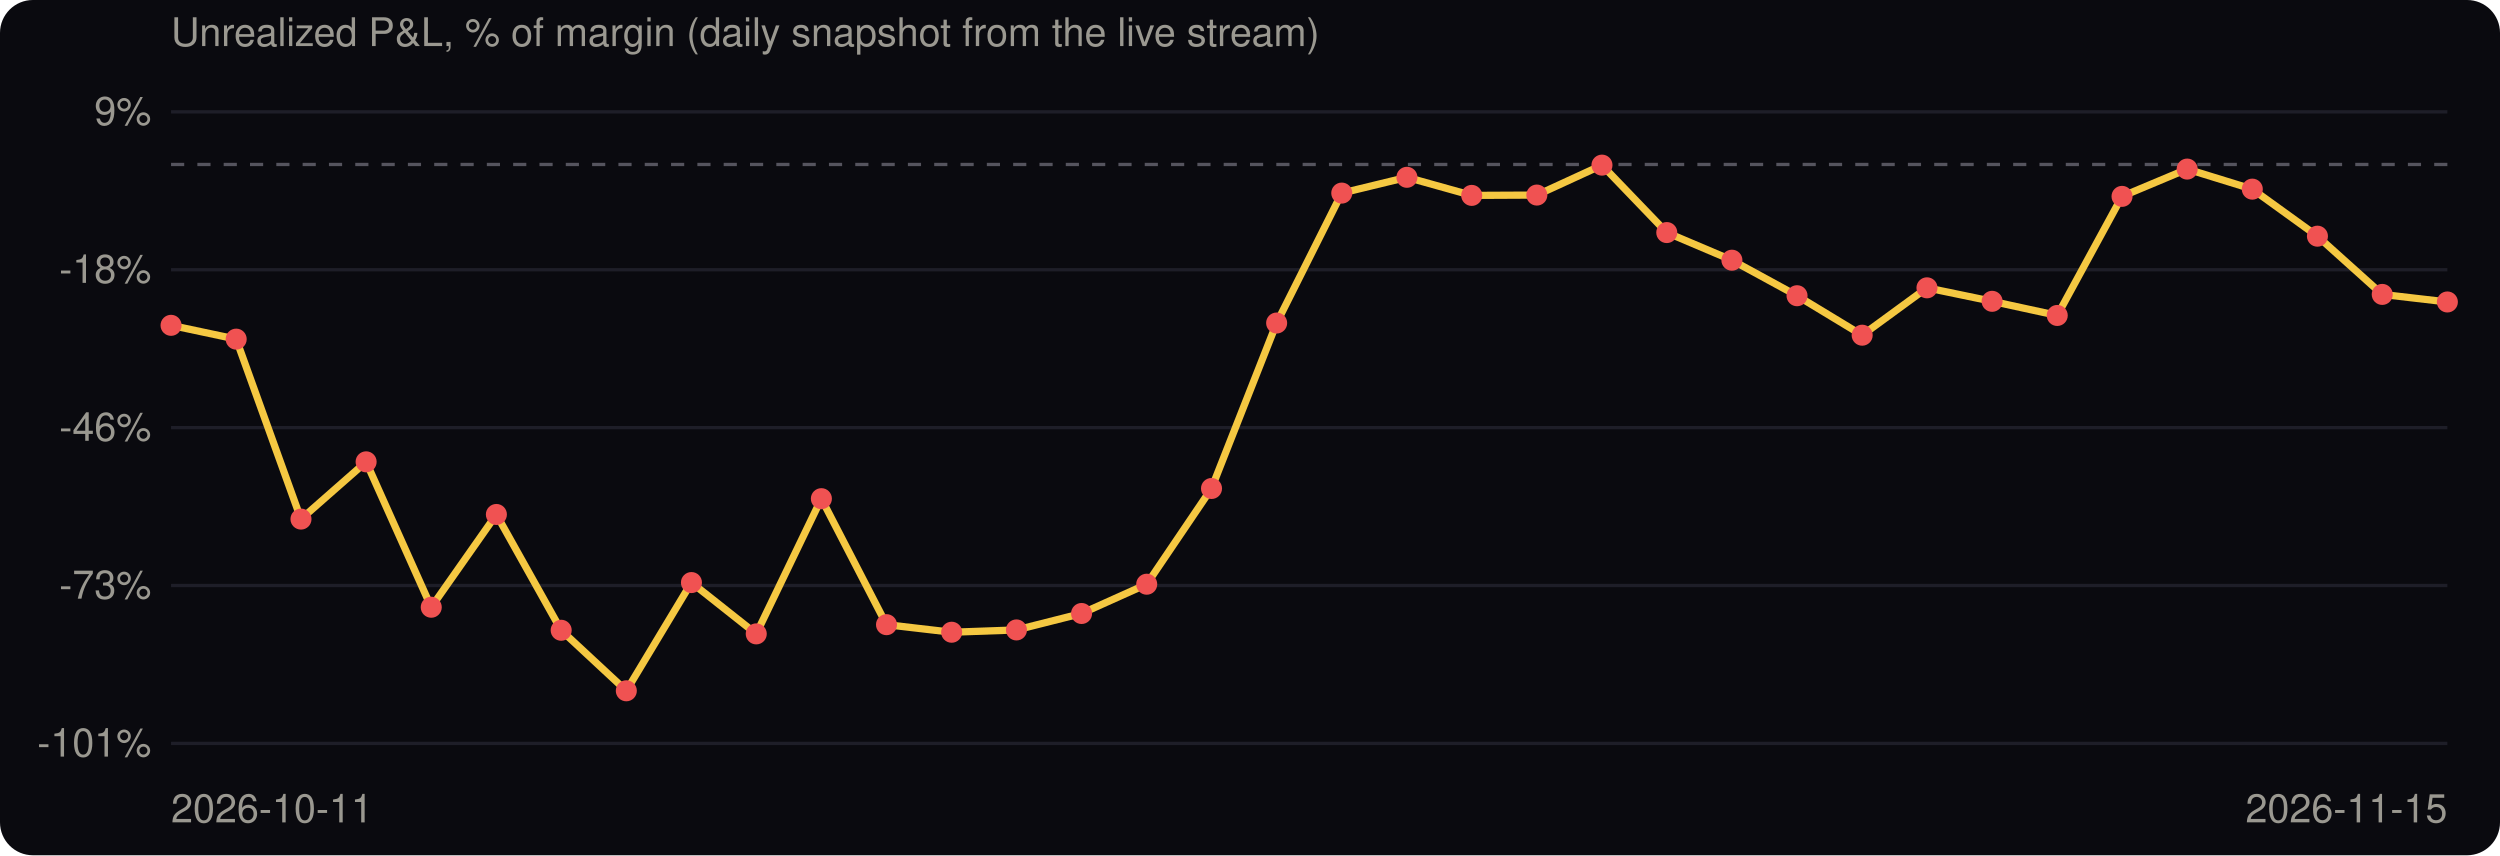
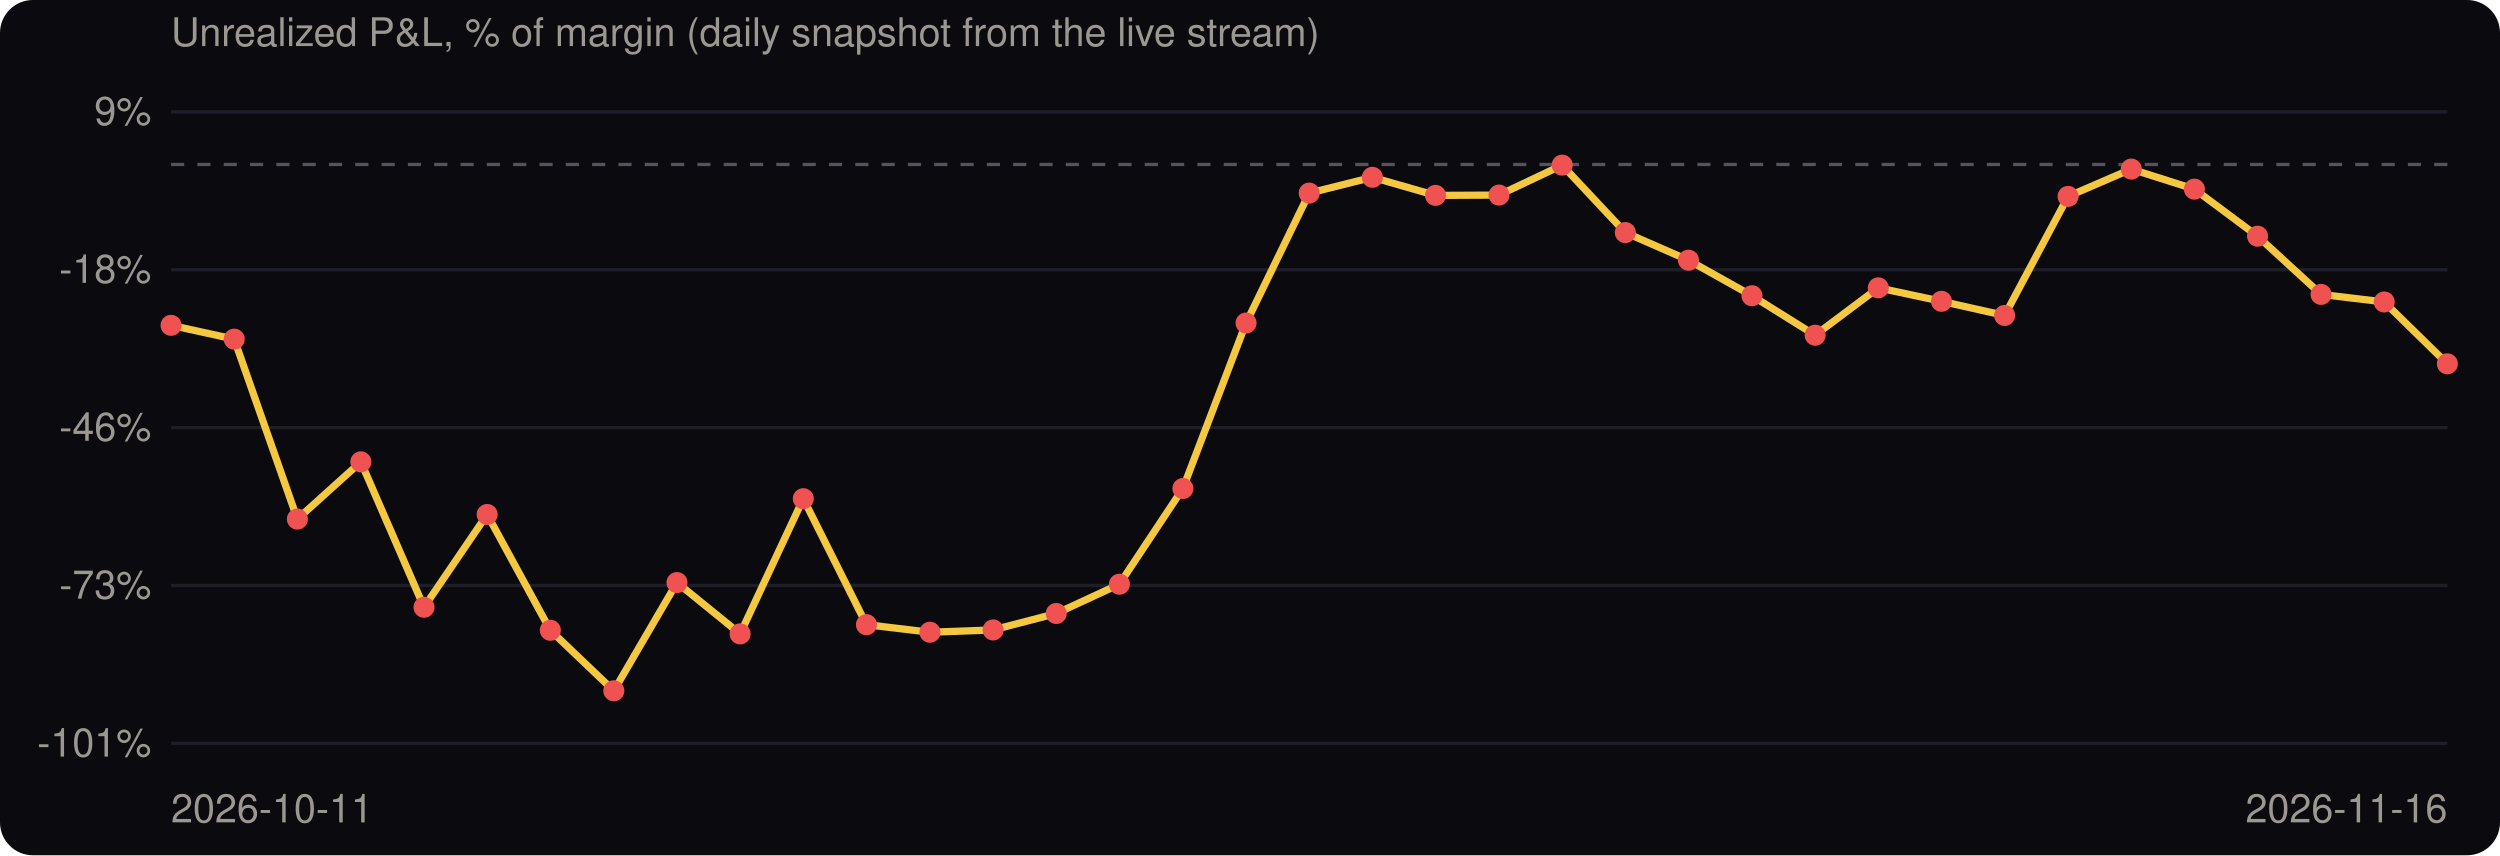
<svg xmlns="http://www.w3.org/2000/svg" viewBox="0 0 760 260" width="760" height="260" font-family="Helvetica, Arial, sans-serif" font-size="12">
  <rect width="760" height="260" rx="10" fill="#0A0A0F" />
  <text x="52" y="14" fill="#9A9890">Unrealized P&amp;L, % of margin (daily snapshot from the live stream)</text>
  <line x1="52" x2="744" y1="226.0" y2="226.0" stroke="#1E1E28" />
  <text x="46" y="230.0" fill="#9A9890" text-anchor="end">-101%</text>
  <line x1="52" x2="744" y1="178.0" y2="178.0" stroke="#1E1E28" />
  <text x="46" y="182.0" fill="#9A9890" text-anchor="end">-73%</text>
  <line x1="52" x2="744" y1="130.0" y2="130.0" stroke="#1E1E28" />
  <text x="46" y="134.0" fill="#9A9890" text-anchor="end">-46%</text>
  <line x1="52" x2="744" y1="82.0" y2="82.0" stroke="#1E1E28" />
  <text x="46" y="86.0" fill="#9A9890" text-anchor="end">-18%</text>
  <line x1="52" x2="744" y1="34.0" y2="34.0" stroke="#1E1E28" />
  <text x="46" y="38.0" fill="#9A9890" text-anchor="end">9%</text>
  <line x1="52" x2="744" y1="50.0" y2="50.0" stroke="#55545E" stroke-dasharray="4 4" />
-   <path d="M52.0,98.9 L71.8,103.1 L91.5,157.8 L111.3,140.4 L131.1,184.6 L150.9,156.4 L170.6,191.6 L190.4,210.0 L210.2,177.1 L229.9,192.7 L249.7,151.6 L269.5,189.9 L289.3,192.2 L309.0,191.5 L328.8,186.5 L348.6,177.6 L368.3,148.5 L388.1,98.2 L407.9,58.7 L427.7,53.9 L447.4,59.4 L467.2,59.3 L487.0,50.2 L506.7,70.7 L526.5,79.1 L546.3,89.9 L566.1,101.9 L585.8,87.5 L605.6,91.6 L625.4,95.9 L645.1,59.7 L664.9,51.4 L684.7,57.5 L704.5,71.8 L724.2,89.5 L744.0,91.8" fill="none" stroke="#F5C842" stroke-width="2.2" />
+   <path d="M52.0,98.9 L71.2,103.1 L90.4,157.8 L109.7,140.4 L128.9,184.6 L148.1,156.4 L167.3,191.6 L186.6,210.0 L205.8,177.1 L225.0,192.7 L244.2,151.6 L263.4,189.9 L282.7,192.2 L301.9,191.5 L321.1,186.5 L340.3,177.6 L359.6,148.5 L378.8,98.2 L398.0,58.7 L417.2,53.9 L436.4,59.4 L455.7,59.3 L474.9,50.2 L494.1,70.7 L513.3,79.1 L532.6,89.9 L551.8,101.9 L571.0,87.5 L590.2,91.6 L609.4,95.9 L628.7,59.7 L647.9,51.4 L667.1,57.5 L686.3,71.8 L705.6,89.5 L724.8,91.8 L744.0,110.6" fill="none" stroke="#F5C842" stroke-width="2.2" />
  <circle cx="52.0" cy="98.9" r="3.2" fill="#f05252" />
-   <circle cx="71.8" cy="103.1" r="3.2" fill="#f05252" />
-   <circle cx="91.5" cy="157.8" r="3.2" fill="#f05252" />
-   <circle cx="111.3" cy="140.4" r="3.2" fill="#f05252" />
-   <circle cx="131.1" cy="184.6" r="3.2" fill="#f05252" />
-   <circle cx="150.9" cy="156.4" r="3.2" fill="#f05252" />
-   <circle cx="170.6" cy="191.6" r="3.2" fill="#f05252" />
-   <circle cx="190.4" cy="210.0" r="3.2" fill="#f05252" />
-   <circle cx="210.2" cy="177.1" r="3.2" fill="#f05252" />
-   <circle cx="229.9" cy="192.7" r="3.2" fill="#f05252" />
-   <circle cx="249.7" cy="151.6" r="3.2" fill="#f05252" />
-   <circle cx="269.5" cy="189.9" r="3.2" fill="#f05252" />
-   <circle cx="289.3" cy="192.2" r="3.2" fill="#f05252" />
-   <circle cx="309.0" cy="191.5" r="3.2" fill="#f05252" />
-   <circle cx="328.8" cy="186.5" r="3.2" fill="#f05252" />
-   <circle cx="348.6" cy="177.6" r="3.2" fill="#f05252" />
-   <circle cx="368.3" cy="148.5" r="3.2" fill="#f05252" />
-   <circle cx="388.1" cy="98.2" r="3.2" fill="#f05252" />
-   <circle cx="407.9" cy="58.7" r="3.2" fill="#f05252" />
-   <circle cx="427.7" cy="53.9" r="3.2" fill="#f05252" />
-   <circle cx="447.4" cy="59.4" r="3.2" fill="#f05252" />
-   <circle cx="467.2" cy="59.3" r="3.2" fill="#f05252" />
-   <circle cx="487.0" cy="50.2" r="3.2" fill="#f05252" />
-   <circle cx="506.7" cy="70.7" r="3.2" fill="#f05252" />
-   <circle cx="526.5" cy="79.1" r="3.2" fill="#f05252" />
-   <circle cx="546.3" cy="89.9" r="3.2" fill="#f05252" />
-   <circle cx="566.1" cy="101.9" r="3.2" fill="#f05252" />
-   <circle cx="585.8" cy="87.5" r="3.2" fill="#f05252" />
-   <circle cx="605.6" cy="91.6" r="3.2" fill="#f05252" />
-   <circle cx="625.4" cy="95.9" r="3.2" fill="#f05252" />
-   <circle cx="645.1" cy="59.7" r="3.2" fill="#f05252" />
-   <circle cx="664.9" cy="51.4" r="3.2" fill="#f05252" />
-   <circle cx="684.7" cy="57.5" r="3.2" fill="#f05252" />
-   <circle cx="704.5" cy="71.8" r="3.2" fill="#f05252" />
-   <circle cx="724.2" cy="89.5" r="3.2" fill="#f05252" />
-   <circle cx="744.0" cy="91.8" r="3.2" fill="#f05252" />
+   <circle cx="71.2" cy="103.1" r="3.2" fill="#f05252" />
+   <circle cx="90.4" cy="157.8" r="3.2" fill="#f05252" />
+   <circle cx="109.7" cy="140.4" r="3.2" fill="#f05252" />
+   <circle cx="128.9" cy="184.6" r="3.2" fill="#f05252" />
+   <circle cx="148.1" cy="156.4" r="3.2" fill="#f05252" />
+   <circle cx="167.3" cy="191.6" r="3.2" fill="#f05252" />
+   <circle cx="186.6" cy="210.0" r="3.2" fill="#f05252" />
+   <circle cx="205.8" cy="177.1" r="3.2" fill="#f05252" />
+   <circle cx="225.0" cy="192.7" r="3.2" fill="#f05252" />
+   <circle cx="244.2" cy="151.6" r="3.2" fill="#f05252" />
+   <circle cx="263.4" cy="189.9" r="3.2" fill="#f05252" />
+   <circle cx="282.7" cy="192.2" r="3.2" fill="#f05252" />
+   <circle cx="301.9" cy="191.5" r="3.2" fill="#f05252" />
+   <circle cx="321.1" cy="186.5" r="3.2" fill="#f05252" />
+   <circle cx="340.3" cy="177.6" r="3.2" fill="#f05252" />
+   <circle cx="359.6" cy="148.5" r="3.2" fill="#f05252" />
+   <circle cx="378.8" cy="98.2" r="3.2" fill="#f05252" />
+   <circle cx="398.0" cy="58.7" r="3.2" fill="#f05252" />
+   <circle cx="417.2" cy="53.9" r="3.2" fill="#f05252" />
+   <circle cx="436.4" cy="59.4" r="3.2" fill="#f05252" />
+   <circle cx="455.7" cy="59.3" r="3.2" fill="#f05252" />
+   <circle cx="474.9" cy="50.2" r="3.2" fill="#f05252" />
+   <circle cx="494.1" cy="70.7" r="3.2" fill="#f05252" />
+   <circle cx="513.3" cy="79.1" r="3.2" fill="#f05252" />
+   <circle cx="532.6" cy="89.9" r="3.2" fill="#f05252" />
+   <circle cx="551.8" cy="101.9" r="3.2" fill="#f05252" />
+   <circle cx="571.0" cy="87.5" r="3.2" fill="#f05252" />
+   <circle cx="590.2" cy="91.6" r="3.2" fill="#f05252" />
+   <circle cx="609.4" cy="95.9" r="3.2" fill="#f05252" />
+   <circle cx="628.7" cy="59.7" r="3.2" fill="#f05252" />
+   <circle cx="647.9" cy="51.4" r="3.2" fill="#f05252" />
+   <circle cx="667.1" cy="57.5" r="3.2" fill="#f05252" />
+   <circle cx="686.3" cy="71.8" r="3.2" fill="#f05252" />
+   <circle cx="705.6" cy="89.5" r="3.2" fill="#f05252" />
+   <circle cx="724.8" cy="91.8" r="3.2" fill="#f05252" />
+   <circle cx="744.0" cy="110.6" r="3.2" fill="#f05252" />
  <text x="52" y="250" fill="#9A9890">2026-10-11</text>
-   <text x="744" y="250" fill="#9A9890" text-anchor="end">2026-11-15</text>
+   <text x="744" y="250" fill="#9A9890" text-anchor="end">2026-11-16</text>
</svg>
